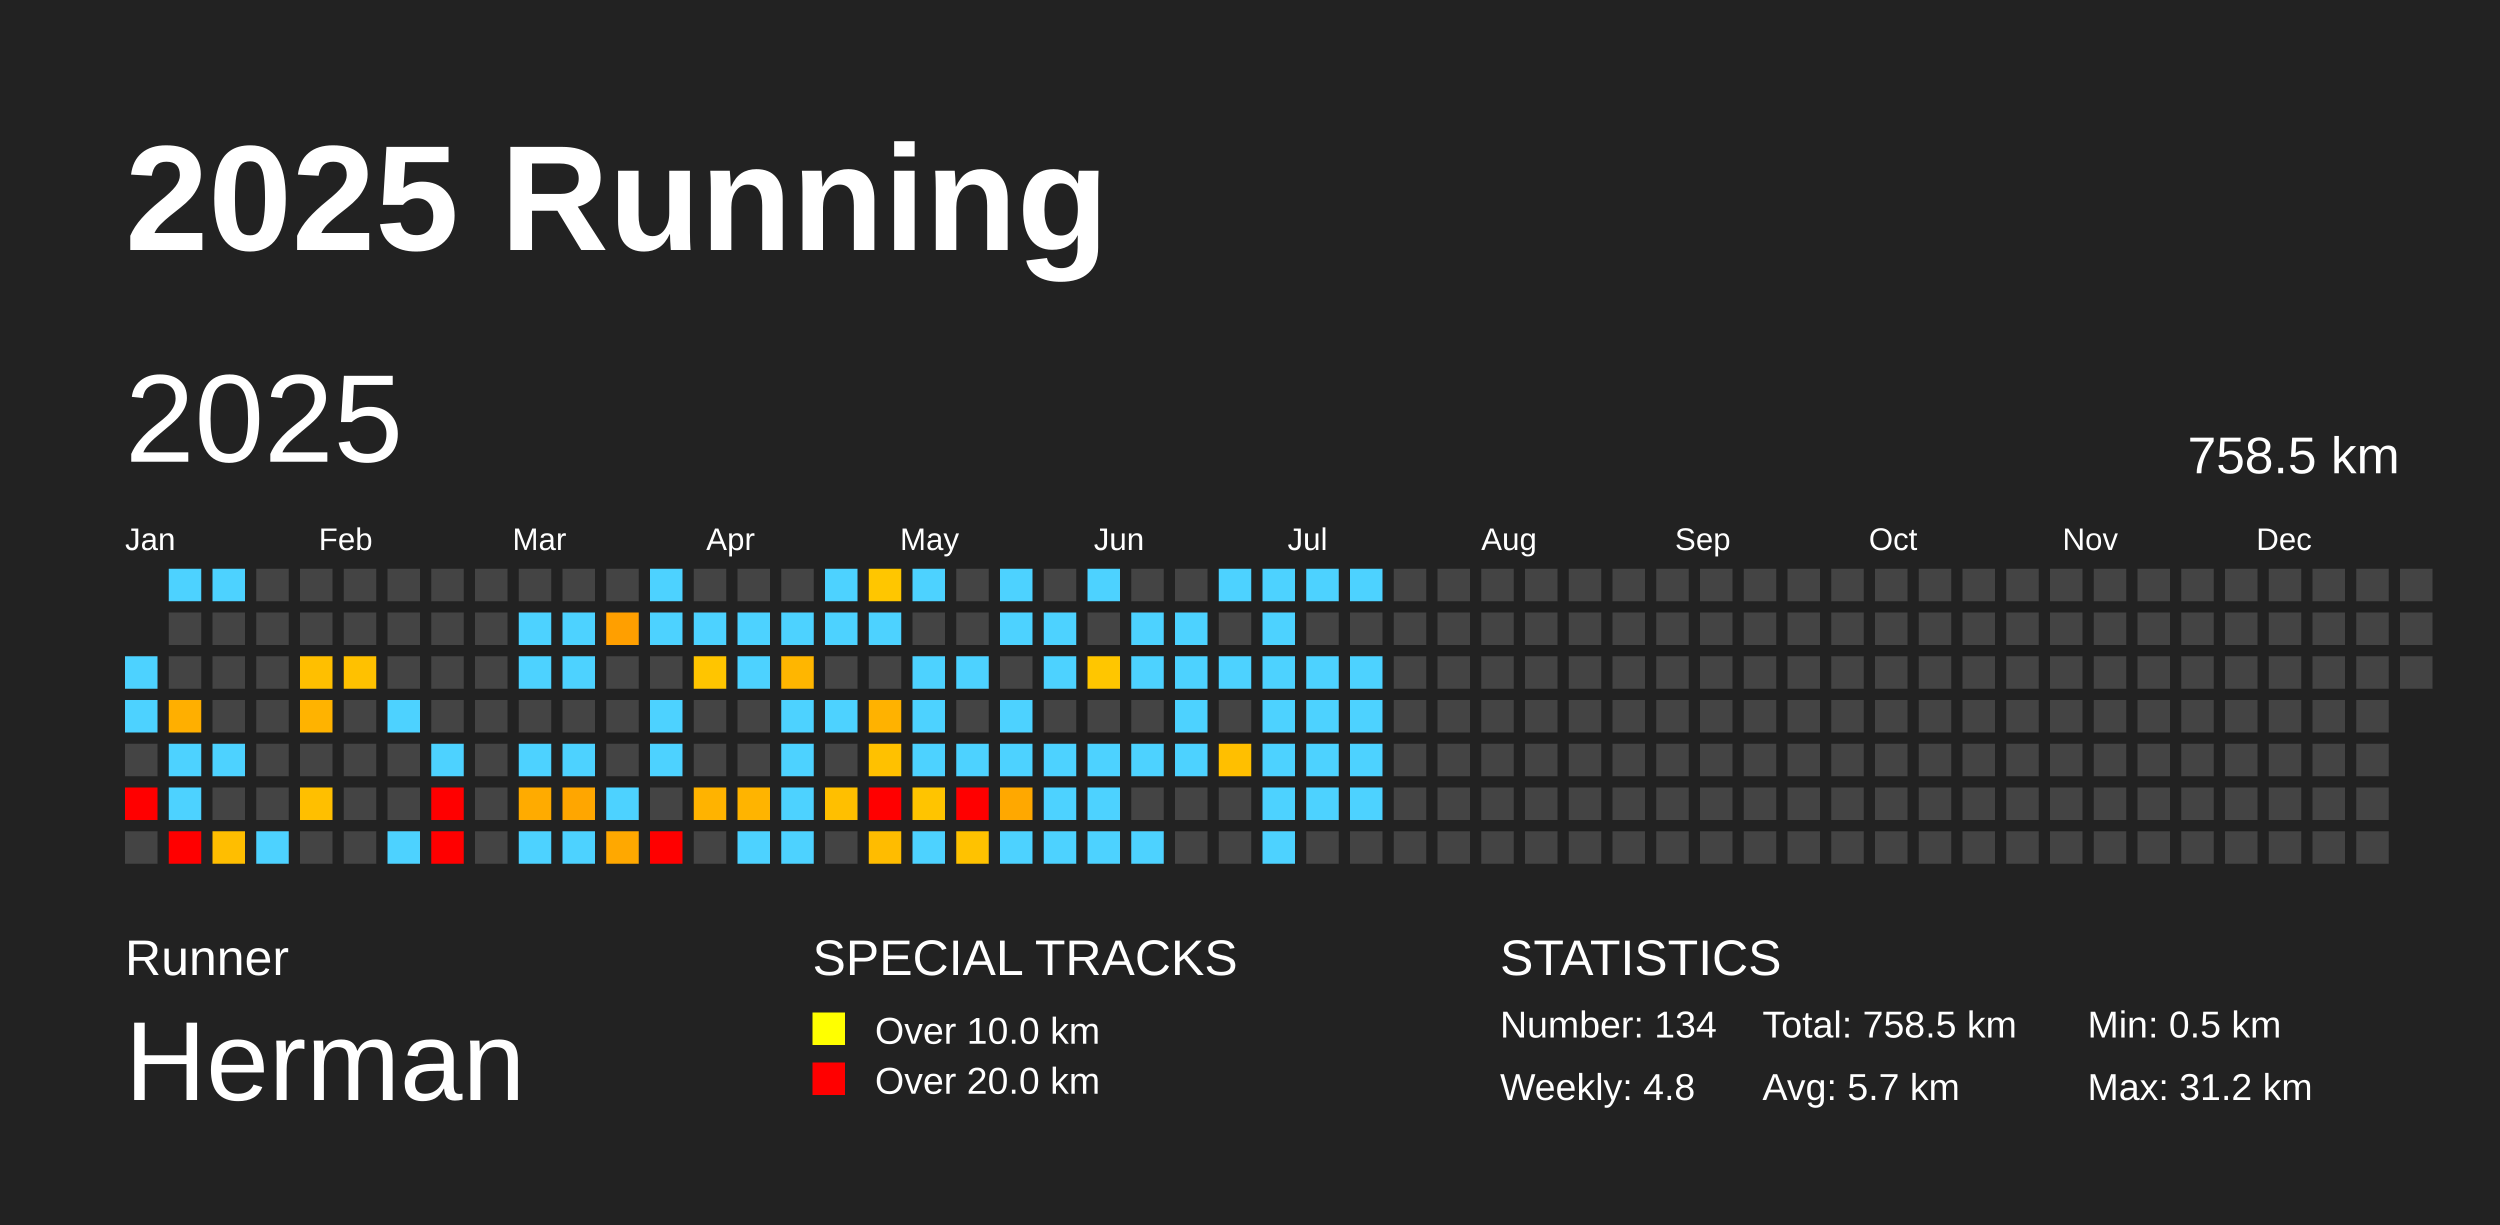
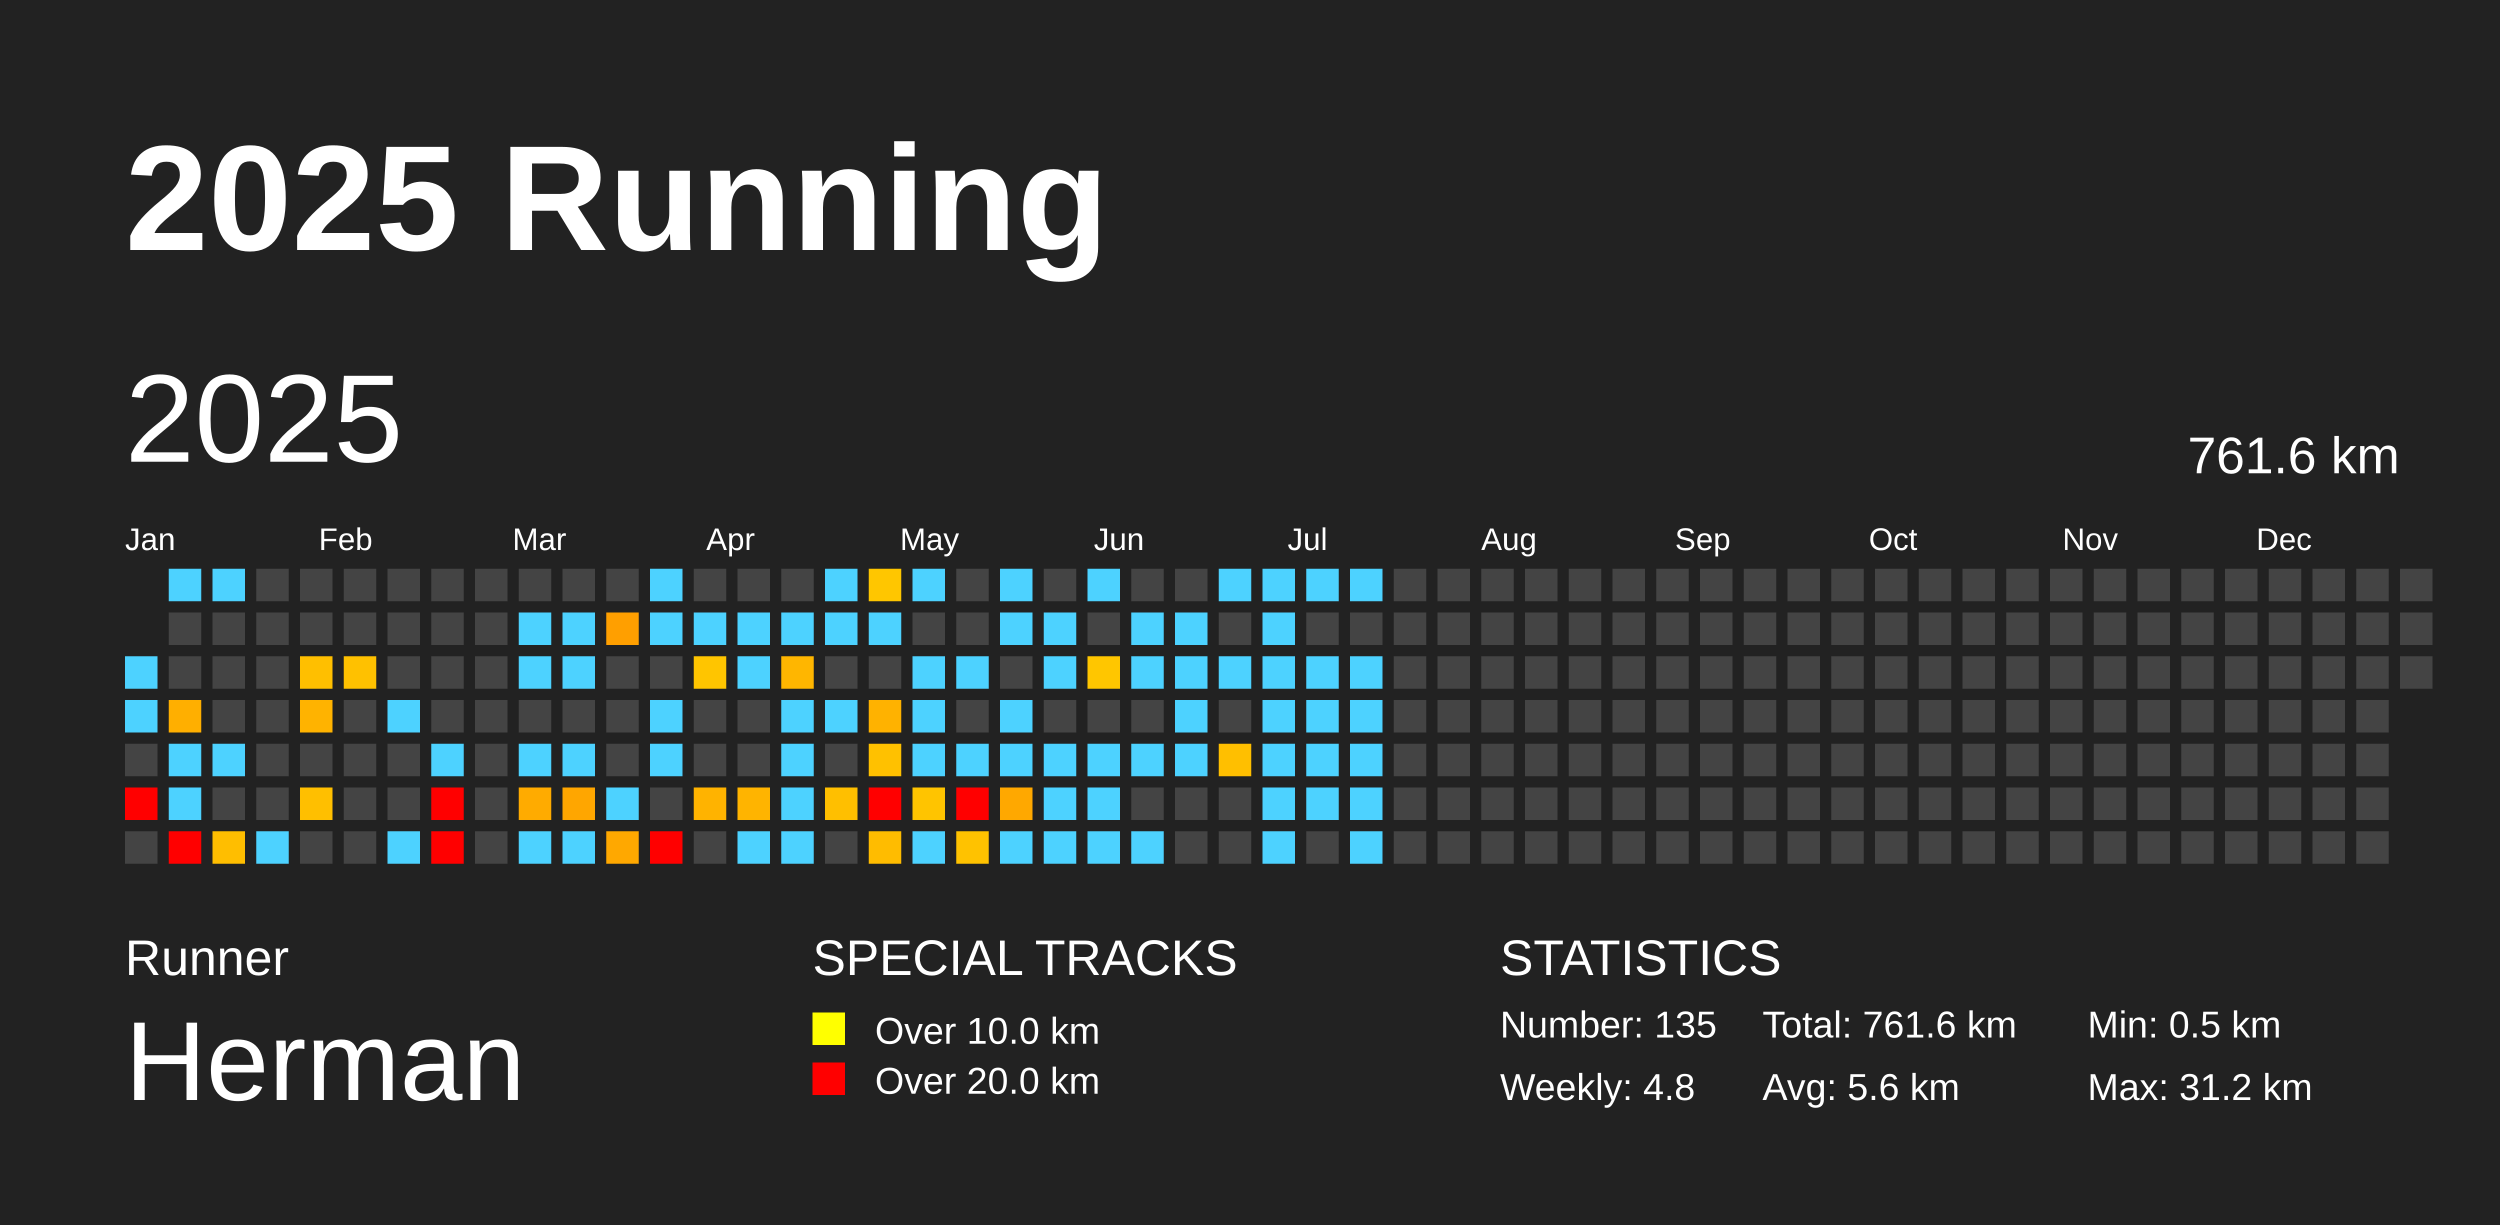
<svg xmlns="http://www.w3.org/2000/svg" baseProfile="full" height="98mm" version="1.1" viewBox="0,0,200,98" width="200mm">
  <defs />
  <rect fill="#222222" height="98" width="200" x="0" y="0" />
  <text fill="#FFFFFF" style="font-size:12px; font-family:Arial; font-weight:bold;" x="10" y="20">2025 Running</text>
  <text fill="#FFFFFF" style="font-size:4px; font-family:Arial" x="10" y="78">Runner</text>
  <text fill="#FFFFFF" style="font-size:9px; font-family:Arial" x="10" y="88">Herman</text>
  <text fill="#FFFFFF" style="font-size:4px; font-family:Arial" x="65" y="78">SPECIAL TRACKS</text>
  <rect fill="yellow" height="2.6" width="2.6" x="65" y="81" />
  <text fill="#FFFFFF" style="font-size:3px; font-family:Arial" x="70" y="83.5">Over 10.0 km</text>
  <rect fill="red" height="2.6" width="2.6" x="65" y="85" />
  <text fill="#FFFFFF" style="font-size:3px; font-family:Arial" x="70" y="87.5">Over 20.0 km</text>
  <text fill="#FFFFFF" style="font-size:4px; font-family:Arial" x="120" y="78">STATISTICS</text>
-   <text fill="#FFFFFF" style="font-size:3px; font-family:Arial" x="120" y="83">Number: 134</text>
+   <text fill="#FFFFFF" style="font-size:3px; font-family:Arial" x="120" y="83">Number: 135</text>
  <text fill="#FFFFFF" style="font-size:3px; font-family:Arial" x="120" y="88">Weekly: 4.8</text>
-   <text fill="#FFFFFF" style="font-size:3px; font-family:Arial" x="141" y="83">Total: 758.5 km</text>
-   <text fill="#FFFFFF" style="font-size:3px; font-family:Arial" x="141" y="88">Avg: 5.7 km</text>
+   <text fill="#FFFFFF" style="font-size:3px; font-family:Arial" x="141" y="83">Total: 761.6 km</text>
+   <text fill="#FFFFFF" style="font-size:3px; font-family:Arial" x="141" y="88">Avg: 5.6 km</text>
  <text fill="#FFFFFF" style="font-size:3px; font-family:Arial" x="167" y="83">Min: 0.5 km</text>
  <text fill="#FFFFFF" style="font-size:3px; font-family:Arial" x="167" y="88">Max: 31.2 km</text>
  <text dominant-baseline="hanging" fill="#FFFFFF" style="font-size:10.0px; font-family:Arial;" x="10" y="30">2025</text>
-   <text dominant-baseline="hanging" fill="#FFFFFF" style="font-size:4.125px; font-family:Arial;" x="175" y="35">758.5 km</text>
+   <text dominant-baseline="hanging" fill="#FFFFFF" style="font-size:4.125px; font-family:Arial;" x="175" y="35">761.6 km</text>
  <text fill="#FFFFFF" style="font-size:2.5px; font-family:Arial" x="10.0" y="44">Jan</text>
  <text fill="#FFFFFF" style="font-size:2.5px; font-family:Arial" x="25.5" y="44">Feb</text>
  <text fill="#FFFFFF" style="font-size:2.5px; font-family:Arial" x="41.0" y="44">Mar</text>
  <text fill="#FFFFFF" style="font-size:2.5px; font-family:Arial" x="56.5" y="44">Apr</text>
  <text fill="#FFFFFF" style="font-size:2.5px; font-family:Arial" x="72.0" y="44">May</text>
  <text fill="#FFFFFF" style="font-size:2.5px; font-family:Arial" x="87.5" y="44">Jun</text>
  <text fill="#FFFFFF" style="font-size:2.5px; font-family:Arial" x="103.0" y="44">Jul</text>
  <text fill="#FFFFFF" style="font-size:2.5px; font-family:Arial" x="118.5" y="44">Aug</text>
  <text fill="#FFFFFF" style="font-size:2.5px; font-family:Arial" x="134.0" y="44">Sep</text>
  <text fill="#FFFFFF" style="font-size:2.5px; font-family:Arial" x="149.5" y="44">Oct</text>
  <text fill="#FFFFFF" style="font-size:2.5px; font-family:Arial" x="165.0" y="44">Nov</text>
  <text fill="#FFFFFF" style="font-size:2.5px; font-family:Arial" x="180.5" y="44">Dec</text>
  <rect fill="#4dd2ff" height="2.6" width="2.6" x="10.0" y="52.5" />
  <rect fill="#4dd2ff" height="2.6" width="2.6" x="10.0" y="56.0" />
  <rect fill="#444444" height="2.6" width="2.6" x="10.0" y="59.5" />
  <rect fill="red" height="2.6" width="2.6" x="10.0" y="63.0" />
  <rect fill="#444444" height="2.6" width="2.6" x="10.0" y="66.5" />
  <rect fill="#4dd2ff" height="2.6" width="2.6" x="13.5" y="45.5" />
  <rect fill="#444444" height="2.6" width="2.6" x="13.5" y="49.0" />
  <rect fill="#444444" height="2.6" width="2.6" x="13.5" y="52.5" />
  <rect fill="#ffaf00" height="2.6" width="2.6" x="13.5" y="56.0" />
  <rect fill="#4dd2ff" height="2.6" width="2.6" x="13.5" y="59.5" />
  <rect fill="#4dd2ff" height="2.6" width="2.6" x="13.5" y="63.0" />
  <rect fill="red" height="2.6" width="2.6" x="13.5" y="66.5" />
  <rect fill="#4dd2ff" height="2.6" width="2.6" x="17.0" y="45.5" />
  <rect fill="#444444" height="2.6" width="2.6" x="17.0" y="49.0" />
  <rect fill="#444444" height="2.6" width="2.6" x="17.0" y="52.5" />
  <rect fill="#444444" height="2.6" width="2.6" x="17.0" y="56.0" />
  <rect fill="#4dd2ff" height="2.6" width="2.6" x="17.0" y="59.5" />
  <rect fill="#444444" height="2.6" width="2.6" x="17.0" y="63.0" />
  <rect fill="#ffbe00" height="2.6" width="2.6" x="17.0" y="66.5" />
  <rect fill="#444444" height="2.6" width="2.6" x="20.5" y="45.5" />
  <rect fill="#444444" height="2.6" width="2.6" x="20.5" y="49.0" />
  <rect fill="#444444" height="2.6" width="2.6" x="20.5" y="52.5" />
  <rect fill="#444444" height="2.6" width="2.6" x="20.5" y="56.0" />
  <rect fill="#444444" height="2.6" width="2.6" x="20.5" y="59.5" />
  <rect fill="#444444" height="2.6" width="2.6" x="20.5" y="63.0" />
  <rect fill="#4dd2ff" height="2.6" width="2.6" x="20.5" y="66.5" />
  <rect fill="#444444" height="2.6" width="2.6" x="24.0" y="45.5" />
  <rect fill="#444444" height="2.6" width="2.6" x="24.0" y="49.0" />
  <rect fill="#ffbf00" height="2.6" width="2.6" x="24.0" y="52.5" />
  <rect fill="#ffb300" height="2.6" width="2.6" x="24.0" y="56.0" />
  <rect fill="#444444" height="2.6" width="2.6" x="24.0" y="59.5" />
  <rect fill="#ffbf00" height="2.6" width="2.6" x="24.0" y="63.0" />
  <rect fill="#444444" height="2.6" width="2.6" x="24.0" y="66.5" />
  <rect fill="#444444" height="2.6" width="2.6" x="27.5" y="45.5" />
  <rect fill="#444444" height="2.6" width="2.6" x="27.5" y="49.0" />
  <rect fill="#ffc100" height="2.6" width="2.6" x="27.5" y="52.5" />
  <rect fill="#444444" height="2.6" width="2.6" x="27.5" y="56.0" />
  <rect fill="#444444" height="2.6" width="2.6" x="27.5" y="59.5" />
  <rect fill="#444444" height="2.6" width="2.6" x="27.5" y="63.0" />
  <rect fill="#444444" height="2.6" width="2.6" x="27.5" y="66.5" />
  <rect fill="#444444" height="2.6" width="2.6" x="31.0" y="45.5" />
  <rect fill="#444444" height="2.6" width="2.6" x="31.0" y="49.0" />
  <rect fill="#444444" height="2.6" width="2.6" x="31.0" y="52.5" />
  <rect fill="#4dd2ff" height="2.6" width="2.6" x="31.0" y="56.0" />
  <rect fill="#444444" height="2.6" width="2.6" x="31.0" y="59.5" />
  <rect fill="#444444" height="2.6" width="2.6" x="31.0" y="63.0" />
  <rect fill="#4dd2ff" height="2.6" width="2.6" x="31.0" y="66.5" />
  <rect fill="#444444" height="2.6" width="2.6" x="34.5" y="45.5" />
  <rect fill="#444444" height="2.6" width="2.6" x="34.5" y="49.0" />
  <rect fill="#444444" height="2.6" width="2.6" x="34.5" y="52.5" />
  <rect fill="#444444" height="2.6" width="2.6" x="34.5" y="56.0" />
  <rect fill="#4dd2ff" height="2.6" width="2.6" x="34.5" y="59.5" />
  <rect fill="red" height="2.6" width="2.6" x="34.5" y="63.0" />
  <rect fill="red" height="2.6" width="2.6" x="34.5" y="66.5" />
  <rect fill="#444444" height="2.6" width="2.6" x="38.0" y="45.5" />
  <rect fill="#444444" height="2.6" width="2.6" x="38.0" y="49.0" />
  <rect fill="#444444" height="2.6" width="2.6" x="38.0" y="52.5" />
  <rect fill="#444444" height="2.6" width="2.6" x="38.0" y="56.0" />
  <rect fill="#444444" height="2.6" width="2.6" x="38.0" y="59.5" />
  <rect fill="#444444" height="2.6" width="2.6" x="38.0" y="63.0" />
  <rect fill="#444444" height="2.6" width="2.6" x="38.0" y="66.5" />
  <rect fill="#444444" height="2.6" width="2.6" x="41.5" y="45.5" />
  <rect fill="#4dd2ff" height="2.6" width="2.6" x="41.5" y="49.0" />
  <rect fill="#4dd2ff" height="2.6" width="2.6" x="41.5" y="52.5" />
  <rect fill="#444444" height="2.6" width="2.6" x="41.5" y="56.0" />
  <rect fill="#4dd2ff" height="2.6" width="2.6" x="41.5" y="59.5" />
  <rect fill="#ffab00" height="2.6" width="2.6" x="41.5" y="63.0" />
  <rect fill="#4dd2ff" height="2.6" width="2.6" x="41.5" y="66.5" />
  <rect fill="#444444" height="2.6" width="2.6" x="45.0" y="45.5" />
  <rect fill="#4dd2ff" height="2.6" width="2.6" x="45.0" y="49.0" />
  <rect fill="#4dd2ff" height="2.6" width="2.6" x="45.0" y="52.5" />
  <rect fill="#444444" height="2.6" width="2.6" x="45.0" y="56.0" />
  <rect fill="#4dd2ff" height="2.6" width="2.6" x="45.0" y="59.5" />
  <rect fill="#ffa600" height="2.6" width="2.6" x="45.0" y="63.0" />
  <rect fill="#4dd2ff" height="2.6" width="2.6" x="45.0" y="66.5" />
  <rect fill="#444444" height="2.6" width="2.6" x="48.5" y="45.5" />
  <rect fill="#ff9f00" height="2.6" width="2.6" x="48.5" y="49.0" />
  <rect fill="#444444" height="2.6" width="2.6" x="48.5" y="52.5" />
  <rect fill="#444444" height="2.6" width="2.6" x="48.5" y="56.0" />
  <rect fill="#444444" height="2.6" width="2.6" x="48.5" y="59.5" />
  <rect fill="#4dd2ff" height="2.6" width="2.6" x="48.5" y="63.0" />
  <rect fill="#ffa800" height="2.6" width="2.6" x="48.5" y="66.5" />
  <rect fill="#4dd2ff" height="2.6" width="2.6" x="52.0" y="45.5" />
  <rect fill="#4dd2ff" height="2.6" width="2.6" x="52.0" y="49.0" />
  <rect fill="#444444" height="2.6" width="2.6" x="52.0" y="52.5" />
  <rect fill="#4dd2ff" height="2.6" width="2.6" x="52.0" y="56.0" />
  <rect fill="#4dd2ff" height="2.6" width="2.6" x="52.0" y="59.5" />
  <rect fill="#444444" height="2.6" width="2.6" x="52.0" y="63.0" />
  <rect fill="red" height="2.6" width="2.6" x="52.0" y="66.5" />
  <rect fill="#444444" height="2.6" width="2.6" x="55.5" y="45.5" />
  <rect fill="#4dd2ff" height="2.6" width="2.6" x="55.5" y="49.0" />
  <rect fill="#ffc500" height="2.6" width="2.6" x="55.5" y="52.5" />
  <rect fill="#444444" height="2.6" width="2.6" x="55.5" y="56.0" />
  <rect fill="#444444" height="2.6" width="2.6" x="55.5" y="59.5" />
  <rect fill="#ffb300" height="2.6" width="2.6" x="55.5" y="63.0" />
  <rect fill="#444444" height="2.6" width="2.6" x="55.5" y="66.5" />
  <rect fill="#444444" height="2.6" width="2.6" x="59.0" y="45.5" />
  <rect fill="#4dd2ff" height="2.6" width="2.6" x="59.0" y="49.0" />
  <rect fill="#4dd2ff" height="2.6" width="2.6" x="59.0" y="52.5" />
  <rect fill="#444444" height="2.6" width="2.6" x="59.0" y="56.0" />
  <rect fill="#444444" height="2.6" width="2.6" x="59.0" y="59.5" />
  <rect fill="#ffb400" height="2.6" width="2.6" x="59.0" y="63.0" />
  <rect fill="#4dd2ff" height="2.6" width="2.6" x="59.0" y="66.5" />
  <rect fill="#444444" height="2.6" width="2.6" x="62.5" y="45.5" />
  <rect fill="#4dd2ff" height="2.6" width="2.6" x="62.5" y="49.0" />
  <rect fill="#ffb600" height="2.6" width="2.6" x="62.5" y="52.5" />
  <rect fill="#4dd2ff" height="2.6" width="2.6" x="62.5" y="56.0" />
  <rect fill="#4dd2ff" height="2.6" width="2.6" x="62.5" y="59.5" />
  <rect fill="#4dd2ff" height="2.6" width="2.6" x="62.5" y="63.0" />
  <rect fill="#4dd2ff" height="2.6" width="2.6" x="62.5" y="66.5" />
  <rect fill="#4dd2ff" height="2.6" width="2.6" x="66.0" y="45.5" />
  <rect fill="#4dd2ff" height="2.6" width="2.6" x="66.0" y="49.0" />
  <rect fill="#444444" height="2.6" width="2.6" x="66.0" y="52.5" />
  <rect fill="#4dd2ff" height="2.6" width="2.6" x="66.0" y="56.0" />
  <rect fill="#444444" height="2.6" width="2.6" x="66.0" y="59.5" />
  <rect fill="#ffbf00" height="2.6" width="2.6" x="66.0" y="63.0" />
  <rect fill="#444444" height="2.6" width="2.6" x="66.0" y="66.5" />
  <rect fill="#ffc600" height="2.6" width="2.6" x="69.5" y="45.5" />
  <rect fill="#4dd2ff" height="2.6" width="2.6" x="69.5" y="49.0" />
  <rect fill="#444444" height="2.6" width="2.6" x="69.5" y="52.5" />
  <rect fill="#ffb200" height="2.6" width="2.6" x="69.5" y="56.0" />
  <rect fill="#ffc100" height="2.6" width="2.6" x="69.5" y="59.5" />
  <rect fill="red" height="2.6" width="2.6" x="69.5" y="63.0" />
  <rect fill="#ffbc00" height="2.6" width="2.6" x="69.5" y="66.5" />
  <rect fill="#4dd2ff" height="2.6" width="2.6" x="73.0" y="45.5" />
  <rect fill="#444444" height="2.6" width="2.6" x="73.0" y="49.0" />
  <rect fill="#4dd2ff" height="2.6" width="2.6" x="73.0" y="52.5" />
  <rect fill="#4dd2ff" height="2.6" width="2.6" x="73.0" y="56.0" />
  <rect fill="#4dd2ff" height="2.6" width="2.6" x="73.0" y="59.5" />
  <rect fill="#ffc400" height="2.6" width="2.6" x="73.0" y="63.0" />
  <rect fill="#4dd2ff" height="2.6" width="2.6" x="73.0" y="66.5" />
  <rect fill="#444444" height="2.6" width="2.6" x="76.5" y="45.5" />
  <rect fill="#444444" height="2.6" width="2.6" x="76.5" y="49.0" />
  <rect fill="#4dd2ff" height="2.6" width="2.6" x="76.5" y="52.5" />
  <rect fill="#444444" height="2.6" width="2.6" x="76.5" y="56.0" />
  <rect fill="#4dd2ff" height="2.6" width="2.6" x="76.5" y="59.5" />
  <rect fill="red" height="2.6" width="2.6" x="76.5" y="63.0" />
  <rect fill="#ffc200" height="2.6" width="2.6" x="76.5" y="66.5" />
  <rect fill="#4dd2ff" height="2.6" width="2.6" x="80.0" y="45.5" />
  <rect fill="#4dd2ff" height="2.6" width="2.6" x="80.0" y="49.0" />
  <rect fill="#444444" height="2.6" width="2.6" x="80.0" y="52.5" />
  <rect fill="#4dd2ff" height="2.6" width="2.6" x="80.0" y="56.0" />
  <rect fill="#4dd2ff" height="2.6" width="2.6" x="80.0" y="59.5" />
  <rect fill="#ffa800" height="2.6" width="2.6" x="80.0" y="63.0" />
  <rect fill="#4dd2ff" height="2.6" width="2.6" x="80.0" y="66.5" />
  <rect fill="#444444" height="2.6" width="2.6" x="83.5" y="45.5" />
  <rect fill="#4dd2ff" height="2.6" width="2.6" x="83.5" y="49.0" />
  <rect fill="#4dd2ff" height="2.6" width="2.6" x="83.5" y="52.5" />
  <rect fill="#444444" height="2.6" width="2.6" x="83.5" y="56.0" />
  <rect fill="#4dd2ff" height="2.6" width="2.6" x="83.5" y="59.5" />
  <rect fill="#4dd2ff" height="2.6" width="2.6" x="83.5" y="63.0" />
  <rect fill="#4dd2ff" height="2.6" width="2.6" x="83.5" y="66.5" />
  <rect fill="#4dd2ff" height="2.6" width="2.6" x="87.0" y="45.5" />
  <rect fill="#444444" height="2.6" width="2.6" x="87.0" y="49.0" />
  <rect fill="#ffc600" height="2.6" width="2.6" x="87.0" y="52.5" />
  <rect fill="#444444" height="2.6" width="2.6" x="87.0" y="56.0" />
  <rect fill="#4dd2ff" height="2.6" width="2.6" x="87.0" y="59.5" />
  <rect fill="#4dd2ff" height="2.6" width="2.6" x="87.0" y="63.0" />
  <rect fill="#4dd2ff" height="2.6" width="2.6" x="87.0" y="66.5" />
  <rect fill="#444444" height="2.6" width="2.6" x="90.5" y="45.5" />
  <rect fill="#4dd2ff" height="2.6" width="2.6" x="90.5" y="49.0" />
  <rect fill="#4dd2ff" height="2.6" width="2.6" x="90.5" y="52.5" />
  <rect fill="#444444" height="2.6" width="2.6" x="90.5" y="56.0" />
  <rect fill="#4dd2ff" height="2.6" width="2.6" x="90.5" y="59.5" />
  <rect fill="#444444" height="2.6" width="2.6" x="90.5" y="63.0" />
  <rect fill="#4dd2ff" height="2.6" width="2.6" x="90.5" y="66.5" />
  <rect fill="#444444" height="2.6" width="2.6" x="94.0" y="45.5" />
  <rect fill="#4dd2ff" height="2.6" width="2.6" x="94.0" y="49.0" />
  <rect fill="#4dd2ff" height="2.6" width="2.6" x="94.0" y="52.5" />
  <rect fill="#4dd2ff" height="2.6" width="2.6" x="94.0" y="56.0" />
  <rect fill="#4dd2ff" height="2.6" width="2.6" x="94.0" y="59.5" />
  <rect fill="#444444" height="2.6" width="2.6" x="94.0" y="63.0" />
  <rect fill="#444444" height="2.6" width="2.6" x="94.0" y="66.5" />
  <rect fill="#4dd2ff" height="2.6" width="2.6" x="97.5" y="45.5" />
  <rect fill="#444444" height="2.6" width="2.6" x="97.5" y="49.0" />
  <rect fill="#4dd2ff" height="2.6" width="2.6" x="97.5" y="52.5" />
  <rect fill="#444444" height="2.6" width="2.6" x="97.5" y="56.0" />
  <rect fill="#ffbf00" height="2.6" width="2.6" x="97.5" y="59.5" />
  <rect fill="#444444" height="2.6" width="2.6" x="97.5" y="63.0" />
  <rect fill="#444444" height="2.6" width="2.6" x="97.5" y="66.5" />
  <rect fill="#4dd2ff" height="2.6" width="2.6" x="101.0" y="45.5" />
  <rect fill="#4dd2ff" height="2.6" width="2.6" x="101.0" y="49.0" />
  <rect fill="#4dd2ff" height="2.6" width="2.6" x="101.0" y="52.5" />
  <rect fill="#4dd2ff" height="2.6" width="2.6" x="101.0" y="56.0" />
  <rect fill="#4dd2ff" height="2.6" width="2.6" x="101.0" y="59.5" />
  <rect fill="#4dd2ff" height="2.6" width="2.6" x="101.0" y="63.0" />
  <rect fill="#4dd2ff" height="2.6" width="2.6" x="101.0" y="66.5" />
  <rect fill="#4dd2ff" height="2.6" width="2.6" x="104.5" y="45.5" />
  <rect fill="#444444" height="2.6" width="2.6" x="104.5" y="49.0" />
  <rect fill="#4dd2ff" height="2.6" width="2.6" x="104.5" y="52.5" />
  <rect fill="#4dd2ff" height="2.6" width="2.6" x="104.5" y="56.0" />
  <rect fill="#4dd2ff" height="2.6" width="2.6" x="104.5" y="59.5" />
  <rect fill="#4dd2ff" height="2.6" width="2.6" x="104.5" y="63.0" />
  <rect fill="#444444" height="2.6" width="2.6" x="104.5" y="66.5" />
  <rect fill="#4dd2ff" height="2.6" width="2.6" x="108.0" y="45.5" />
  <rect fill="#444444" height="2.6" width="2.6" x="108.0" y="49.0" />
  <rect fill="#4dd2ff" height="2.6" width="2.6" x="108.0" y="52.5" />
  <rect fill="#4dd2ff" height="2.6" width="2.6" x="108.0" y="56.0" />
  <rect fill="#4dd2ff" height="2.6" width="2.6" x="108.0" y="59.5" />
  <rect fill="#4dd2ff" height="2.6" width="2.6" x="108.0" y="63.0" />
-   <rect fill="#444444" height="2.6" width="2.6" x="108.0" y="66.5" />
+   <rect fill="#4dd2ff" height="2.6" width="2.6" x="108.0" y="66.5" />
  <rect fill="#444444" height="2.6" width="2.6" x="111.5" y="45.5" />
  <rect fill="#444444" height="2.6" width="2.6" x="111.5" y="49.0" />
  <rect fill="#444444" height="2.6" width="2.6" x="111.5" y="52.5" />
  <rect fill="#444444" height="2.6" width="2.6" x="111.5" y="56.0" />
  <rect fill="#444444" height="2.6" width="2.6" x="111.5" y="59.5" />
  <rect fill="#444444" height="2.6" width="2.6" x="111.5" y="63.0" />
  <rect fill="#444444" height="2.6" width="2.6" x="111.5" y="66.5" />
  <rect fill="#444444" height="2.6" width="2.6" x="115.0" y="45.5" />
  <rect fill="#444444" height="2.6" width="2.6" x="115.0" y="49.0" />
  <rect fill="#444444" height="2.6" width="2.6" x="115.0" y="52.5" />
  <rect fill="#444444" height="2.6" width="2.6" x="115.0" y="56.0" />
  <rect fill="#444444" height="2.6" width="2.6" x="115.0" y="59.5" />
  <rect fill="#444444" height="2.6" width="2.6" x="115.0" y="63.0" />
  <rect fill="#444444" height="2.6" width="2.6" x="115.0" y="66.5" />
  <rect fill="#444444" height="2.6" width="2.6" x="118.5" y="45.5" />
  <rect fill="#444444" height="2.6" width="2.6" x="118.5" y="49.0" />
  <rect fill="#444444" height="2.6" width="2.6" x="118.5" y="52.5" />
  <rect fill="#444444" height="2.6" width="2.6" x="118.5" y="56.0" />
  <rect fill="#444444" height="2.6" width="2.6" x="118.5" y="59.5" />
  <rect fill="#444444" height="2.6" width="2.6" x="118.5" y="63.0" />
  <rect fill="#444444" height="2.6" width="2.6" x="118.5" y="66.5" />
  <rect fill="#444444" height="2.6" width="2.6" x="122.0" y="45.5" />
  <rect fill="#444444" height="2.6" width="2.6" x="122.0" y="49.0" />
  <rect fill="#444444" height="2.6" width="2.6" x="122.0" y="52.5" />
  <rect fill="#444444" height="2.6" width="2.6" x="122.0" y="56.0" />
  <rect fill="#444444" height="2.6" width="2.6" x="122.0" y="59.5" />
  <rect fill="#444444" height="2.6" width="2.6" x="122.0" y="63.0" />
  <rect fill="#444444" height="2.6" width="2.6" x="122.0" y="66.5" />
  <rect fill="#444444" height="2.6" width="2.6" x="125.5" y="45.5" />
  <rect fill="#444444" height="2.6" width="2.6" x="125.5" y="49.0" />
  <rect fill="#444444" height="2.6" width="2.6" x="125.5" y="52.5" />
  <rect fill="#444444" height="2.6" width="2.6" x="125.5" y="56.0" />
  <rect fill="#444444" height="2.6" width="2.6" x="125.5" y="59.5" />
  <rect fill="#444444" height="2.6" width="2.6" x="125.5" y="63.0" />
  <rect fill="#444444" height="2.6" width="2.6" x="125.5" y="66.5" />
  <rect fill="#444444" height="2.6" width="2.6" x="129.0" y="45.5" />
  <rect fill="#444444" height="2.6" width="2.6" x="129.0" y="49.0" />
  <rect fill="#444444" height="2.6" width="2.6" x="129.0" y="52.5" />
  <rect fill="#444444" height="2.6" width="2.6" x="129.0" y="56.0" />
  <rect fill="#444444" height="2.6" width="2.6" x="129.0" y="59.5" />
  <rect fill="#444444" height="2.6" width="2.6" x="129.0" y="63.0" />
  <rect fill="#444444" height="2.6" width="2.6" x="129.0" y="66.5" />
  <rect fill="#444444" height="2.6" width="2.6" x="132.5" y="45.5" />
  <rect fill="#444444" height="2.6" width="2.6" x="132.5" y="49.0" />
  <rect fill="#444444" height="2.6" width="2.6" x="132.5" y="52.5" />
  <rect fill="#444444" height="2.6" width="2.6" x="132.5" y="56.0" />
  <rect fill="#444444" height="2.6" width="2.6" x="132.5" y="59.5" />
  <rect fill="#444444" height="2.6" width="2.6" x="132.5" y="63.0" />
  <rect fill="#444444" height="2.6" width="2.6" x="132.5" y="66.5" />
  <rect fill="#444444" height="2.6" width="2.6" x="136.0" y="45.5" />
  <rect fill="#444444" height="2.6" width="2.6" x="136.0" y="49.0" />
  <rect fill="#444444" height="2.6" width="2.6" x="136.0" y="52.5" />
  <rect fill="#444444" height="2.6" width="2.6" x="136.0" y="56.0" />
  <rect fill="#444444" height="2.6" width="2.6" x="136.0" y="59.5" />
  <rect fill="#444444" height="2.6" width="2.6" x="136.0" y="63.0" />
  <rect fill="#444444" height="2.6" width="2.6" x="136.0" y="66.5" />
  <rect fill="#444444" height="2.6" width="2.6" x="139.5" y="45.5" />
  <rect fill="#444444" height="2.6" width="2.6" x="139.5" y="49.0" />
  <rect fill="#444444" height="2.6" width="2.6" x="139.5" y="52.5" />
  <rect fill="#444444" height="2.6" width="2.6" x="139.5" y="56.0" />
  <rect fill="#444444" height="2.6" width="2.6" x="139.5" y="59.5" />
  <rect fill="#444444" height="2.6" width="2.6" x="139.5" y="63.0" />
  <rect fill="#444444" height="2.6" width="2.6" x="139.5" y="66.5" />
  <rect fill="#444444" height="2.6" width="2.6" x="143.0" y="45.5" />
  <rect fill="#444444" height="2.6" width="2.6" x="143.0" y="49.0" />
  <rect fill="#444444" height="2.6" width="2.6" x="143.0" y="52.5" />
  <rect fill="#444444" height="2.6" width="2.6" x="143.0" y="56.0" />
  <rect fill="#444444" height="2.6" width="2.6" x="143.0" y="59.5" />
  <rect fill="#444444" height="2.6" width="2.6" x="143.0" y="63.0" />
  <rect fill="#444444" height="2.6" width="2.6" x="143.0" y="66.5" />
  <rect fill="#444444" height="2.6" width="2.6" x="146.5" y="45.5" />
  <rect fill="#444444" height="2.6" width="2.6" x="146.5" y="49.0" />
  <rect fill="#444444" height="2.6" width="2.6" x="146.5" y="52.5" />
  <rect fill="#444444" height="2.6" width="2.6" x="146.5" y="56.0" />
  <rect fill="#444444" height="2.6" width="2.6" x="146.5" y="59.5" />
  <rect fill="#444444" height="2.6" width="2.6" x="146.5" y="63.0" />
  <rect fill="#444444" height="2.6" width="2.6" x="146.5" y="66.5" />
  <rect fill="#444444" height="2.6" width="2.6" x="150.0" y="45.5" />
  <rect fill="#444444" height="2.6" width="2.6" x="150.0" y="49.0" />
  <rect fill="#444444" height="2.6" width="2.6" x="150.0" y="52.5" />
  <rect fill="#444444" height="2.6" width="2.6" x="150.0" y="56.0" />
  <rect fill="#444444" height="2.6" width="2.6" x="150.0" y="59.5" />
  <rect fill="#444444" height="2.6" width="2.6" x="150.0" y="63.0" />
  <rect fill="#444444" height="2.6" width="2.6" x="150.0" y="66.5" />
  <rect fill="#444444" height="2.6" width="2.6" x="153.5" y="45.5" />
  <rect fill="#444444" height="2.6" width="2.6" x="153.5" y="49.0" />
  <rect fill="#444444" height="2.6" width="2.6" x="153.5" y="52.5" />
  <rect fill="#444444" height="2.6" width="2.6" x="153.5" y="56.0" />
  <rect fill="#444444" height="2.6" width="2.6" x="153.5" y="59.5" />
  <rect fill="#444444" height="2.6" width="2.6" x="153.5" y="63.0" />
  <rect fill="#444444" height="2.6" width="2.6" x="153.5" y="66.5" />
  <rect fill="#444444" height="2.6" width="2.6" x="157.0" y="45.5" />
  <rect fill="#444444" height="2.6" width="2.6" x="157.0" y="49.0" />
  <rect fill="#444444" height="2.6" width="2.6" x="157.0" y="52.5" />
  <rect fill="#444444" height="2.6" width="2.6" x="157.0" y="56.0" />
  <rect fill="#444444" height="2.6" width="2.6" x="157.0" y="59.5" />
  <rect fill="#444444" height="2.6" width="2.6" x="157.0" y="63.0" />
  <rect fill="#444444" height="2.6" width="2.6" x="157.0" y="66.5" />
  <rect fill="#444444" height="2.6" width="2.6" x="160.5" y="45.5" />
  <rect fill="#444444" height="2.6" width="2.6" x="160.5" y="49.0" />
  <rect fill="#444444" height="2.6" width="2.6" x="160.5" y="52.5" />
  <rect fill="#444444" height="2.6" width="2.6" x="160.5" y="56.0" />
  <rect fill="#444444" height="2.6" width="2.6" x="160.5" y="59.5" />
  <rect fill="#444444" height="2.6" width="2.6" x="160.5" y="63.0" />
  <rect fill="#444444" height="2.6" width="2.6" x="160.5" y="66.5" />
  <rect fill="#444444" height="2.6" width="2.6" x="164.0" y="45.5" />
  <rect fill="#444444" height="2.6" width="2.6" x="164.0" y="49.0" />
  <rect fill="#444444" height="2.6" width="2.6" x="164.0" y="52.5" />
  <rect fill="#444444" height="2.6" width="2.6" x="164.0" y="56.0" />
  <rect fill="#444444" height="2.6" width="2.6" x="164.0" y="59.5" />
  <rect fill="#444444" height="2.6" width="2.6" x="164.0" y="63.0" />
  <rect fill="#444444" height="2.6" width="2.6" x="164.0" y="66.5" />
  <rect fill="#444444" height="2.6" width="2.6" x="167.5" y="45.5" />
  <rect fill="#444444" height="2.6" width="2.6" x="167.5" y="49.0" />
  <rect fill="#444444" height="2.6" width="2.6" x="167.5" y="52.5" />
  <rect fill="#444444" height="2.6" width="2.6" x="167.5" y="56.0" />
  <rect fill="#444444" height="2.6" width="2.6" x="167.5" y="59.5" />
  <rect fill="#444444" height="2.6" width="2.6" x="167.5" y="63.0" />
  <rect fill="#444444" height="2.6" width="2.6" x="167.5" y="66.5" />
  <rect fill="#444444" height="2.6" width="2.6" x="171.0" y="45.5" />
  <rect fill="#444444" height="2.6" width="2.6" x="171.0" y="49.0" />
  <rect fill="#444444" height="2.6" width="2.6" x="171.0" y="52.5" />
  <rect fill="#444444" height="2.6" width="2.6" x="171.0" y="56.0" />
  <rect fill="#444444" height="2.6" width="2.6" x="171.0" y="59.5" />
  <rect fill="#444444" height="2.6" width="2.6" x="171.0" y="63.0" />
  <rect fill="#444444" height="2.6" width="2.6" x="171.0" y="66.5" />
  <rect fill="#444444" height="2.6" width="2.6" x="174.5" y="45.5" />
  <rect fill="#444444" height="2.6" width="2.6" x="174.5" y="49.0" />
  <rect fill="#444444" height="2.6" width="2.6" x="174.5" y="52.5" />
  <rect fill="#444444" height="2.6" width="2.6" x="174.5" y="56.0" />
  <rect fill="#444444" height="2.6" width="2.6" x="174.5" y="59.5" />
  <rect fill="#444444" height="2.6" width="2.6" x="174.5" y="63.0" />
  <rect fill="#444444" height="2.6" width="2.6" x="174.5" y="66.5" />
  <rect fill="#444444" height="2.6" width="2.6" x="178.0" y="45.5" />
  <rect fill="#444444" height="2.6" width="2.6" x="178.0" y="49.0" />
  <rect fill="#444444" height="2.6" width="2.6" x="178.0" y="52.5" />
  <rect fill="#444444" height="2.6" width="2.6" x="178.0" y="56.0" />
  <rect fill="#444444" height="2.6" width="2.6" x="178.0" y="59.5" />
  <rect fill="#444444" height="2.6" width="2.6" x="178.0" y="63.0" />
  <rect fill="#444444" height="2.6" width="2.6" x="178.0" y="66.5" />
  <rect fill="#444444" height="2.6" width="2.6" x="181.5" y="45.5" />
  <rect fill="#444444" height="2.6" width="2.6" x="181.5" y="49.0" />
  <rect fill="#444444" height="2.6" width="2.6" x="181.5" y="52.5" />
  <rect fill="#444444" height="2.6" width="2.6" x="181.5" y="56.0" />
  <rect fill="#444444" height="2.6" width="2.6" x="181.5" y="59.5" />
  <rect fill="#444444" height="2.6" width="2.6" x="181.5" y="63.0" />
  <rect fill="#444444" height="2.6" width="2.6" x="181.5" y="66.5" />
  <rect fill="#444444" height="2.6" width="2.6" x="185.0" y="45.5" />
  <rect fill="#444444" height="2.6" width="2.6" x="185.0" y="49.0" />
  <rect fill="#444444" height="2.6" width="2.6" x="185.0" y="52.5" />
  <rect fill="#444444" height="2.6" width="2.6" x="185.0" y="56.0" />
  <rect fill="#444444" height="2.6" width="2.6" x="185.0" y="59.5" />
  <rect fill="#444444" height="2.6" width="2.6" x="185.0" y="63.0" />
  <rect fill="#444444" height="2.6" width="2.6" x="185.0" y="66.5" />
  <rect fill="#444444" height="2.6" width="2.6" x="188.5" y="45.5" />
  <rect fill="#444444" height="2.6" width="2.6" x="188.5" y="49.0" />
  <rect fill="#444444" height="2.6" width="2.6" x="188.5" y="52.5" />
  <rect fill="#444444" height="2.6" width="2.6" x="188.5" y="56.0" />
  <rect fill="#444444" height="2.6" width="2.6" x="188.5" y="59.5" />
  <rect fill="#444444" height="2.6" width="2.6" x="188.5" y="63.0" />
  <rect fill="#444444" height="2.6" width="2.6" x="188.5" y="66.5" />
  <rect fill="#444444" height="2.6" width="2.6" x="192.0" y="45.5" />
  <rect fill="#444444" height="2.6" width="2.6" x="192.0" y="49.0" />
  <rect fill="#444444" height="2.6" width="2.6" x="192.0" y="52.5" />
</svg>
